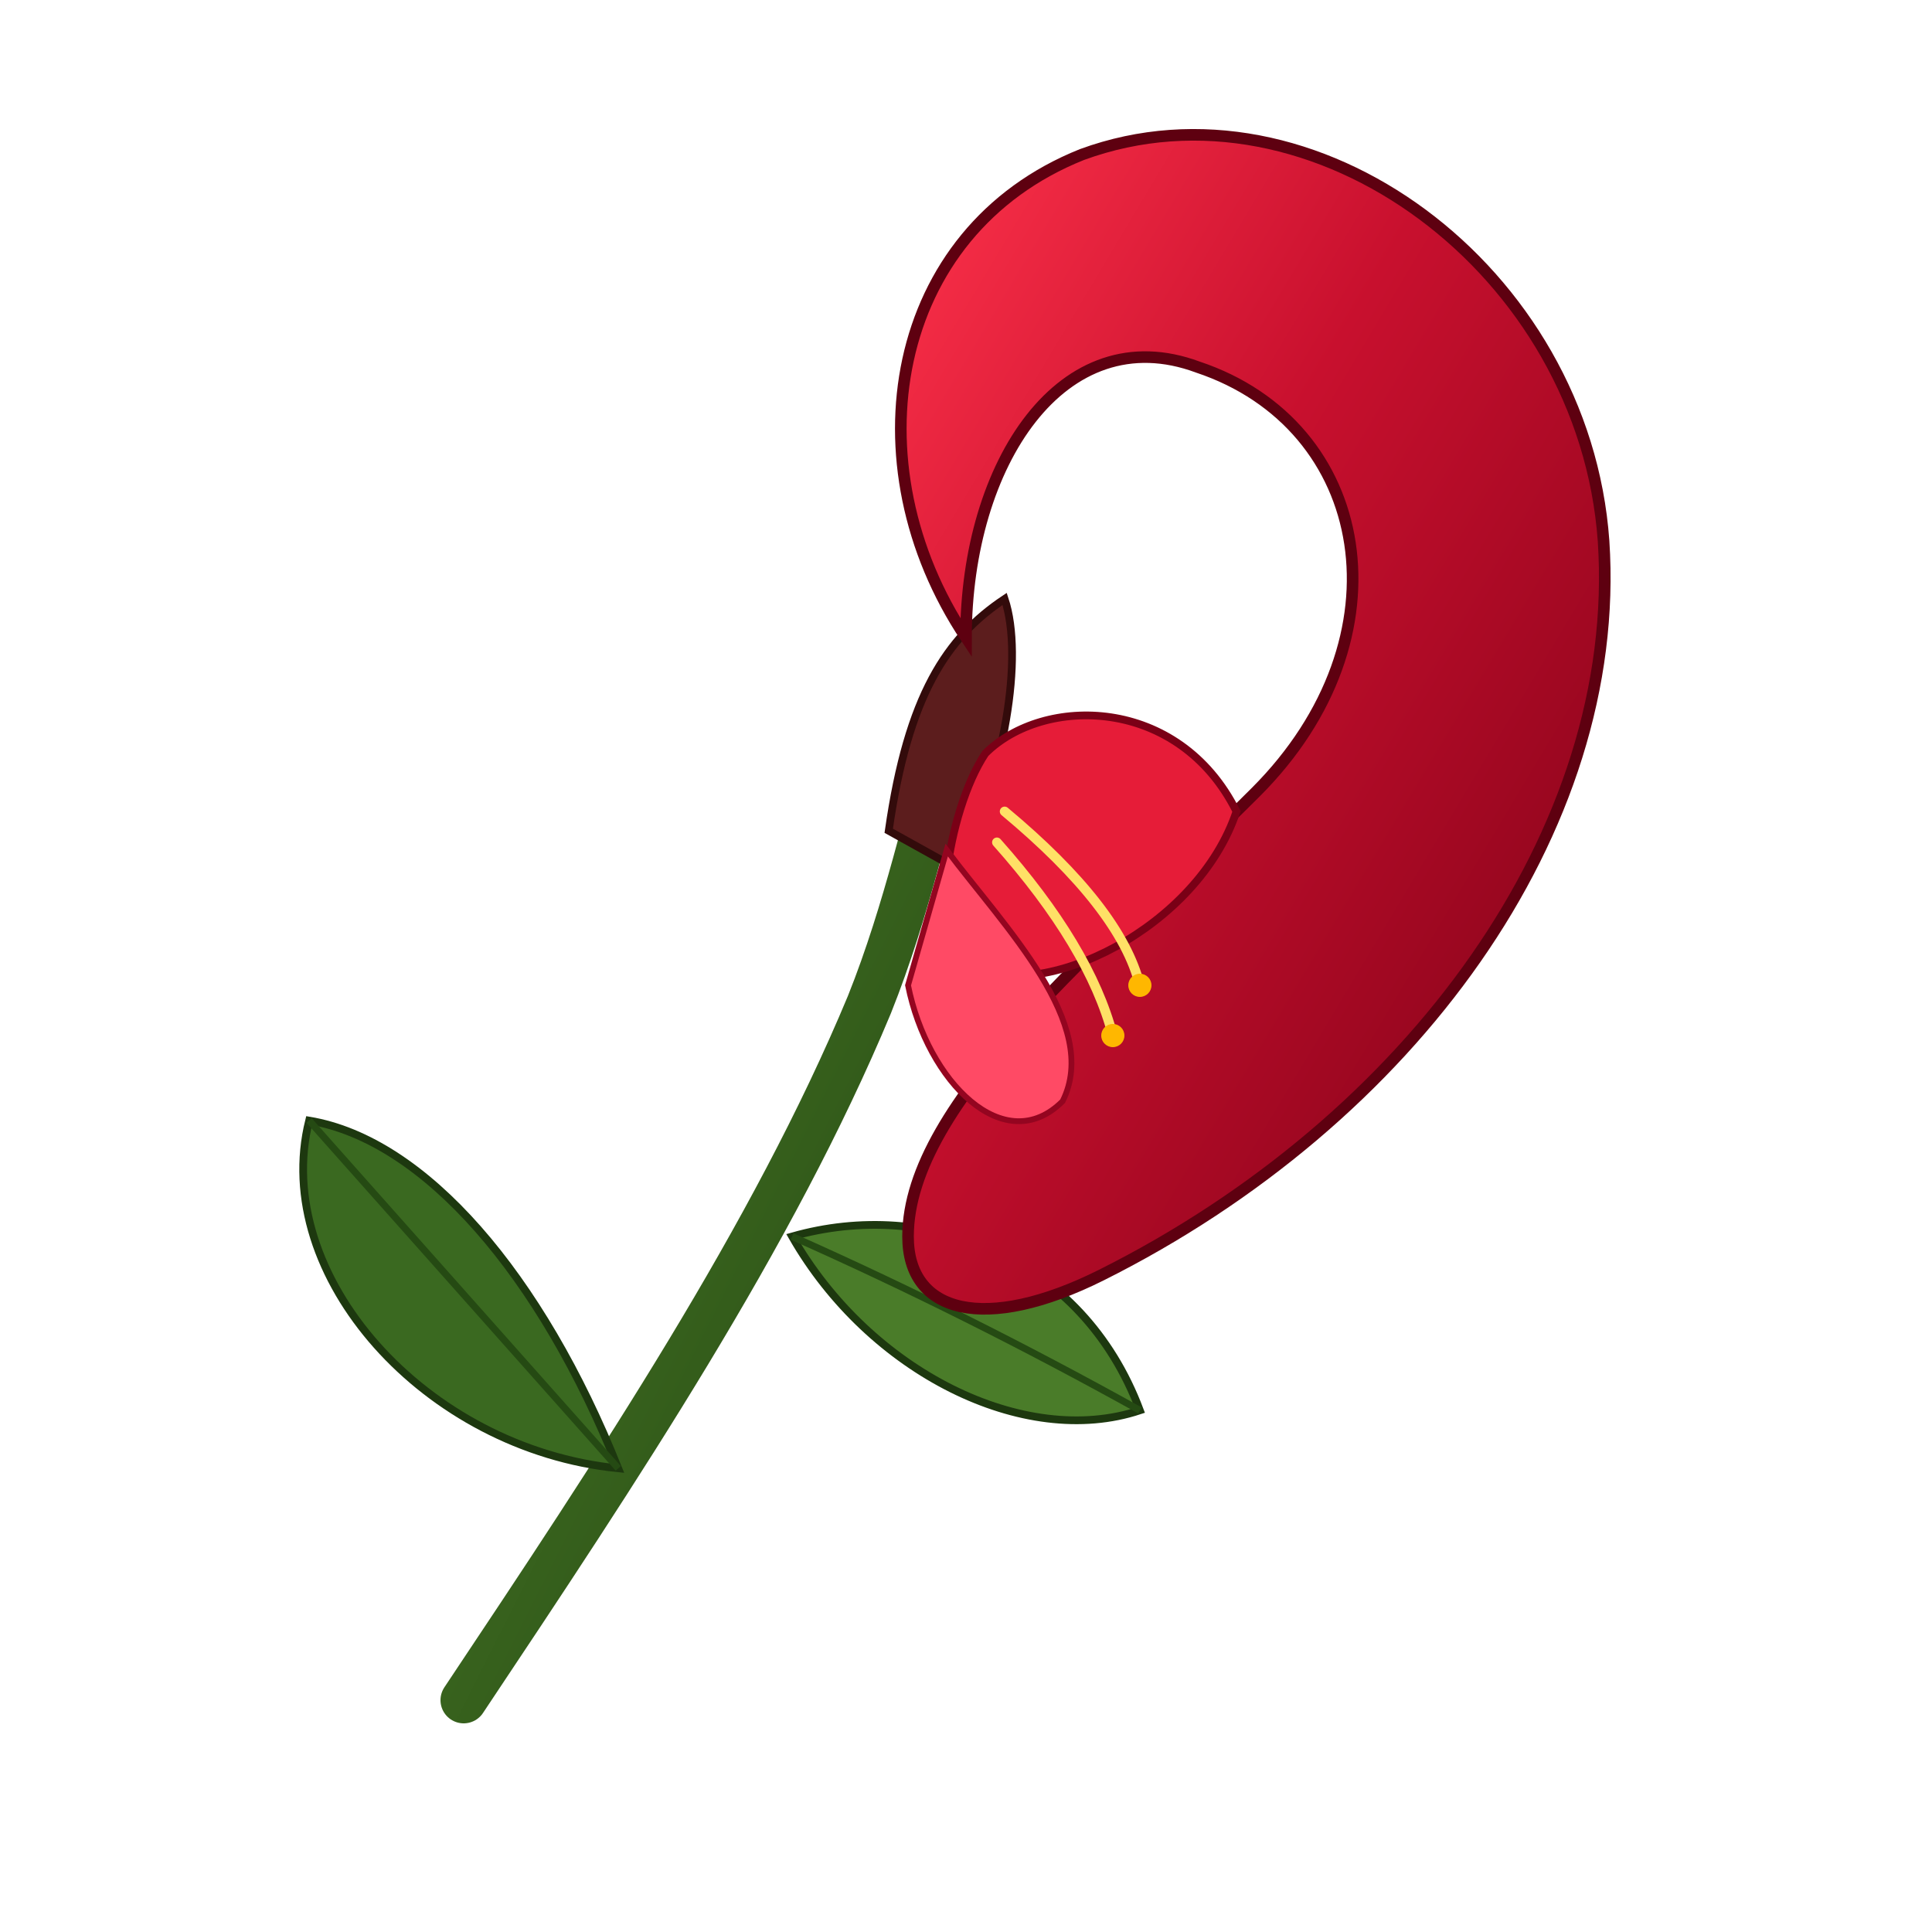
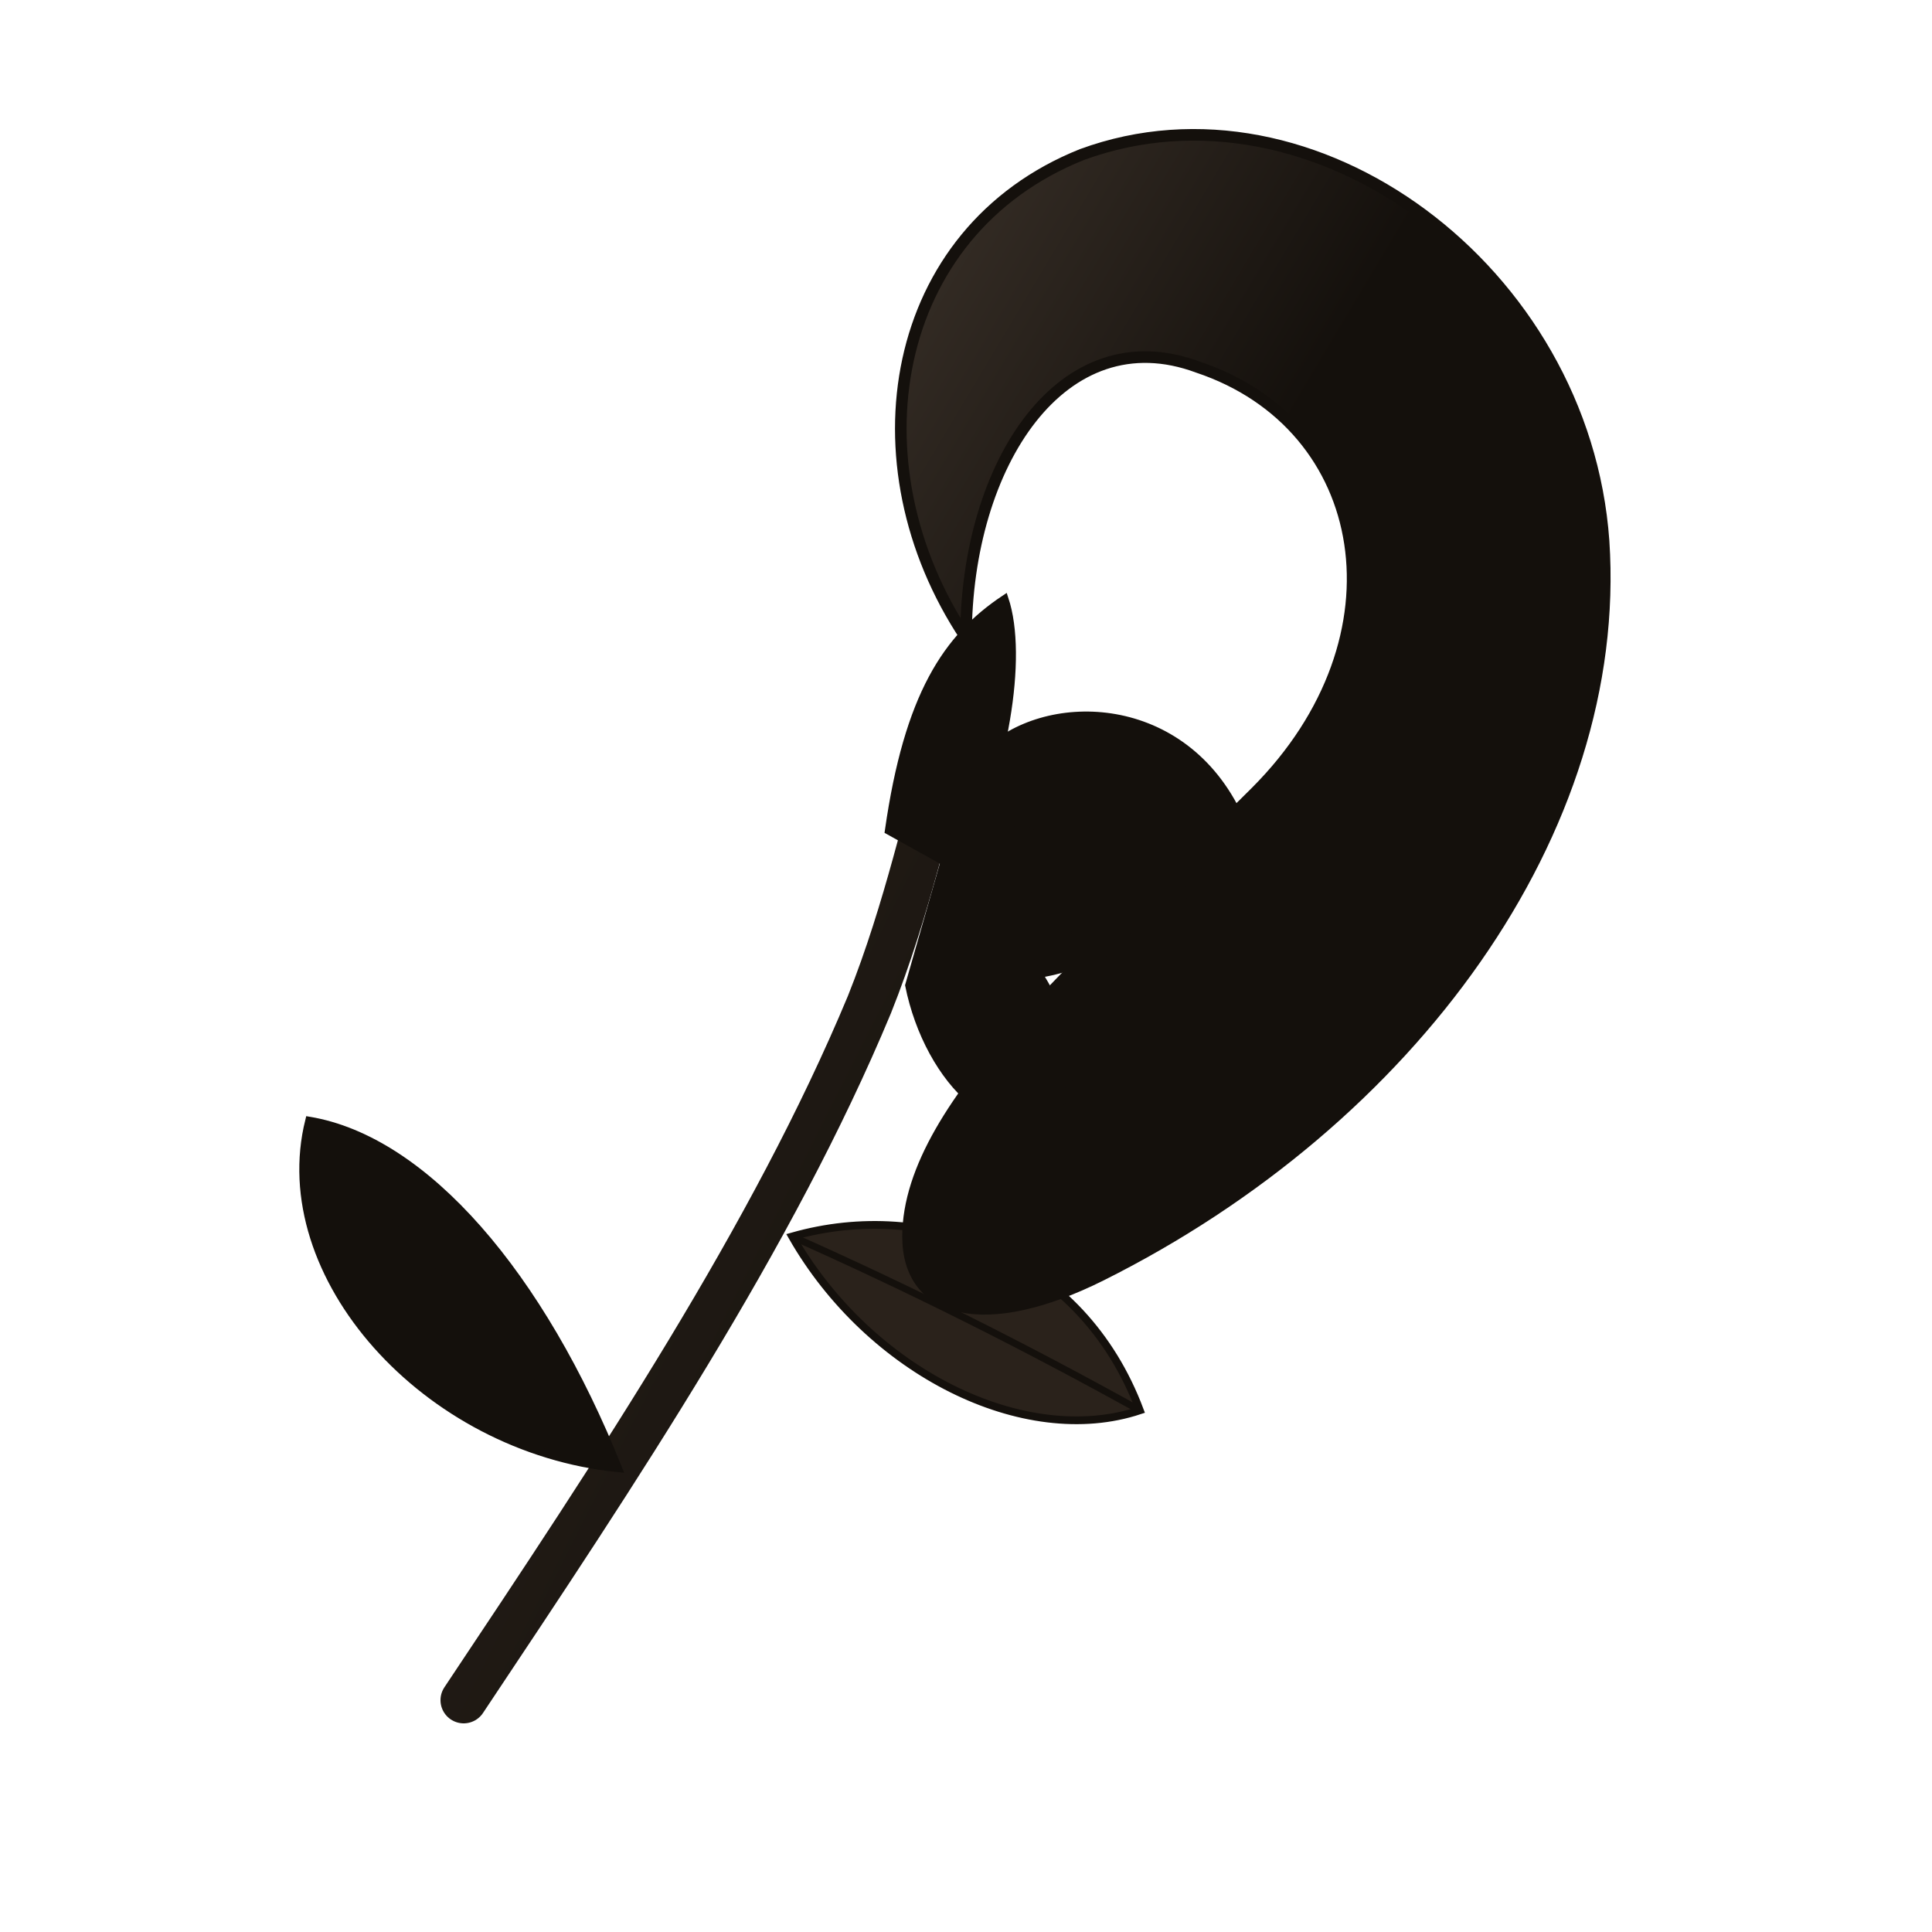
<svg xmlns="http://www.w3.org/2000/svg" viewBox="0 0 500 500" width="100%" height="100%">
  <defs>
    <linearGradient id="ceibo-red" x1="0%" y1="0%" x2="100%" y2="100%">
-       <stop offset="0%" stop-color="#ff334b" />
-       <stop offset="40%" stop-color="#c8102e" />
-       <stop offset="100%" stop-color="#7a0016" />
+       <stop offset="0%" stop-color="#3b322a" />
+       <stop offset="40%" stop-color="#14100c" />
+       <stop offset="100%" stop-color="#14100c" />
    </linearGradient>
    <linearGradient id="ceibo-stem" x1="0%" y1="0%" x2="100%" y2="100%">
-       <stop offset="0%" stop-color="#4a7c29" />
-       <stop offset="100%" stop-color="#234510" />
+       <stop offset="0%" stop-color="#2a221b" />
+       <stop offset="100%" stop-color="#14100c" />
    </linearGradient>
  </defs>
  <path d="M 120 440 C 160 380 200 320 225 260 C 235 235 240 210 245 195" fill="none" stroke="url(#ceibo-stem)" stroke-width="12" stroke-linecap="round" />
-   <path d="M 160 380 C 110 375 70 330 80 290 C 110 295 140 330 160 380 Z" fill="#3a6920" stroke="#1d380f" stroke-width="2" />
-   <path d="M 160 380 Q 120 335 80 290" fill="none" stroke="#254a13" stroke-width="1.8" />
-   <path d="M 205 320 C 240 310 280 325 295 365 C 265 375 225 355 205 320 Z" fill="#4a7c29" stroke="#1d380f" stroke-width="2" />
-   <path d="M 205 320 Q 250 340 295 365" fill="none" stroke="#254a13" stroke-width="1.8" />
-   <path d="M 230 215 C 235 180 245 165 260 155 C 265 170 260 200 248 225 Z" fill="#5c1d1d" stroke="#330b0b" stroke-width="2" />
-   <path d="M 250 165             C 220 120 230 60 280 40             C 340 18 410 70 415 140             C 420 215 365 290 285 330             C 255 345 235 340 235 320             C 235 285 285 245 325 205             C 365 165 355 110 310 95             C 275 82 250 120 250 165 Z" fill="url(#ceibo-red)" stroke="#5e0010" stroke-width="3" />
-   <path d="M 255 195             C 270 180 305 180 320 210             C 310 240 270 260 250 250             C 240 245 245 210 255 195 Z" fill="#e61c38" stroke="#7a0016" stroke-width="2" />
-   <path d="M 245 220             C 260 240 285 265 275 285             C 260 300 240 280 235 255 Z" fill="#ff4a65" stroke="#940520" stroke-width="1.5" />
-   <path d="M 260 210 Q 290 235 295 255" fill="none" stroke="#ffe066" stroke-width="2.5" stroke-linecap="round" />
-   <circle cx="295" cy="255" r="3" fill="#ffb700" />
-   <path d="M 258 218 Q 282 245 288 268" fill="none" stroke="#ffe066" stroke-width="2.5" stroke-linecap="round" />
-   <circle cx="288" cy="268" r="3" fill="#ffb700" />
+   <path d="M 160 380 C 110 375 70 330 80 290 C 110 295 140 330 160 380 Z" fill="#14100c" stroke="#14100c" stroke-width="2" />
+   <path d="M 160 380 Q 120 335 80 290" fill="none" stroke="#14100c" stroke-width="1.8" />
+   <path d="M 205 320 C 240 310 280 325 295 365 C 265 375 225 355 205 320 Z" fill="#2a221b" stroke="#14100c" stroke-width="2" />
+   <path d="M 205 320 Q 250 340 295 365" fill="none" stroke="#14100c" stroke-width="1.8" />
+   <path d="M 230 215 C 235 180 245 165 260 155 C 265 170 260 200 248 225 Z" fill="#14100c" stroke="#14100c" stroke-width="2" />
+   <path d="M 250 165             C 220 120 230 60 280 40             C 340 18 410 70 415 140             C 420 215 365 290 285 330             C 255 345 235 340 235 320             C 235 285 285 245 325 205             C 365 165 355 110 310 95             C 275 82 250 120 250 165 Z" fill="url(#ceibo-red)" stroke="#14100c" stroke-width="3" />
+   <path d="M 255 195             C 270 180 305 180 320 210             C 310 240 270 260 250 250             C 240 245 245 210 255 195 Z" fill="#14100c" stroke="#14100c" stroke-width="2" />
+   <path d="M 245 220             C 260 240 285 265 275 285             C 260 300 240 280 235 255 Z" fill="#14100c" stroke="#14100c" stroke-width="1.5" />
+   <path d="M 260 210 Q 290 235 295 255" fill="none" stroke="#14100c" stroke-width="2.5" stroke-linecap="round" />
+   <circle cx="295" cy="255" r="3" fill="#14100c" />
+   <path d="M 258 218 Q 282 245 288 268" fill="none" stroke="#14100c" stroke-width="2.5" stroke-linecap="round" />
+   <circle cx="288" cy="268" r="3" fill="#14100c" />
</svg>
